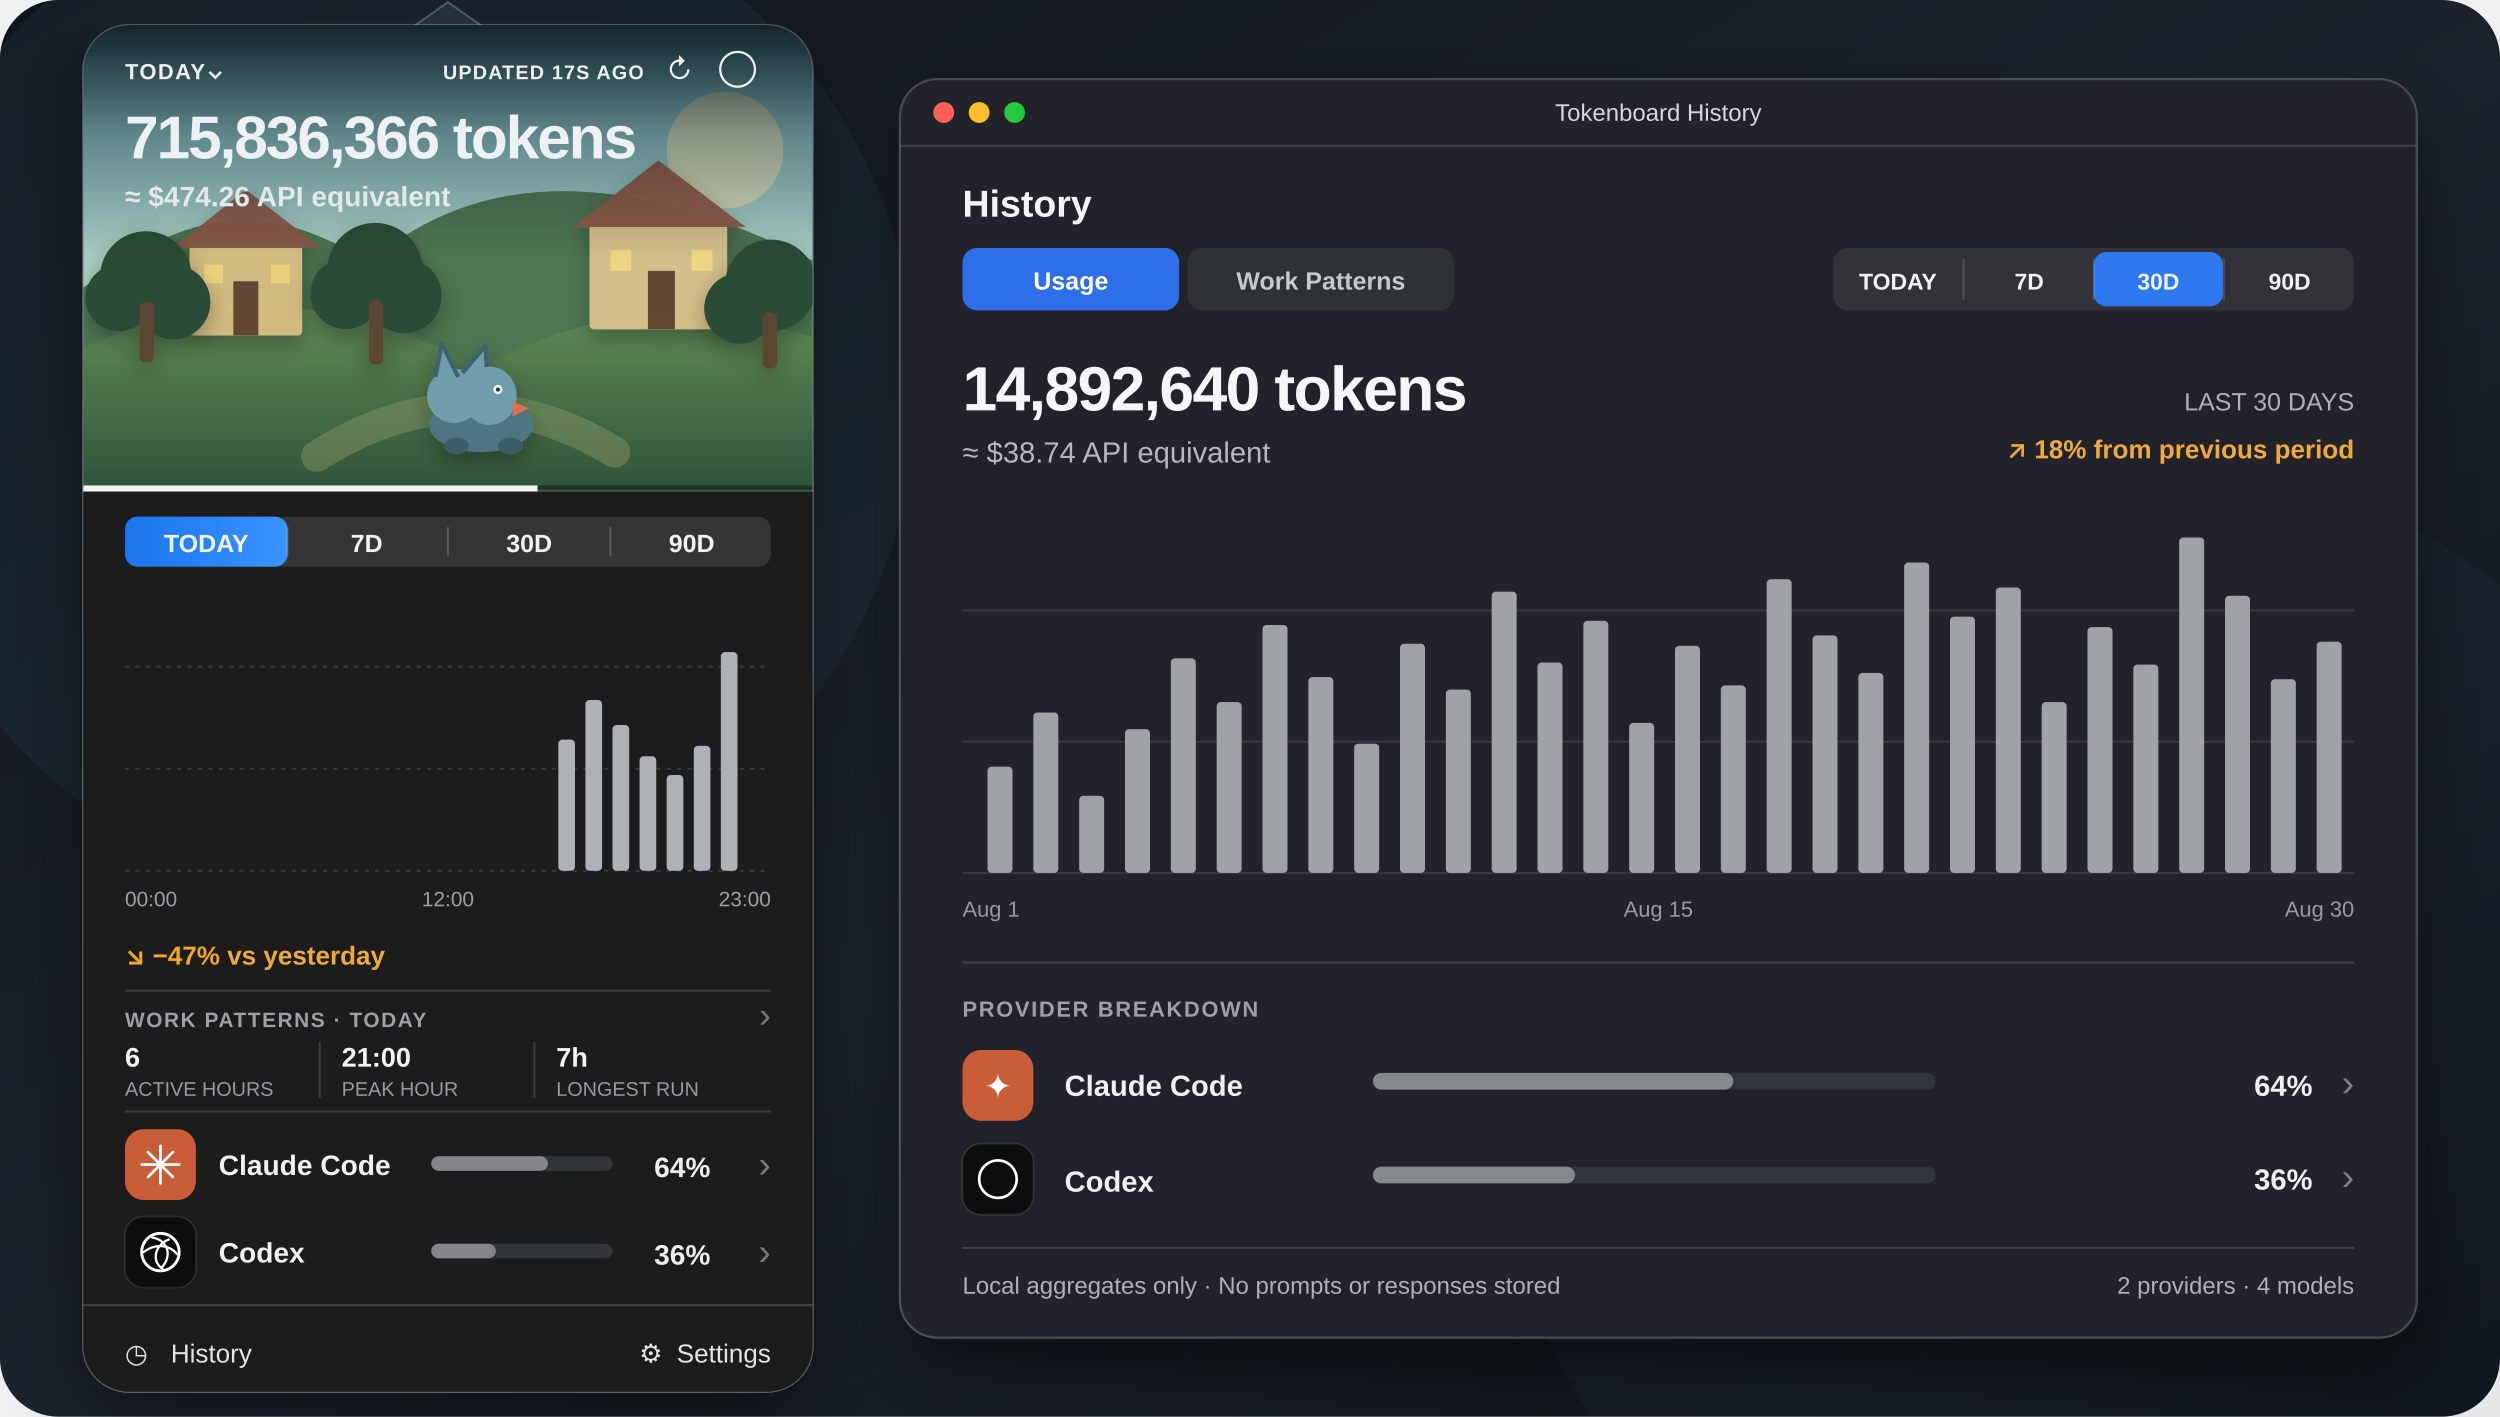
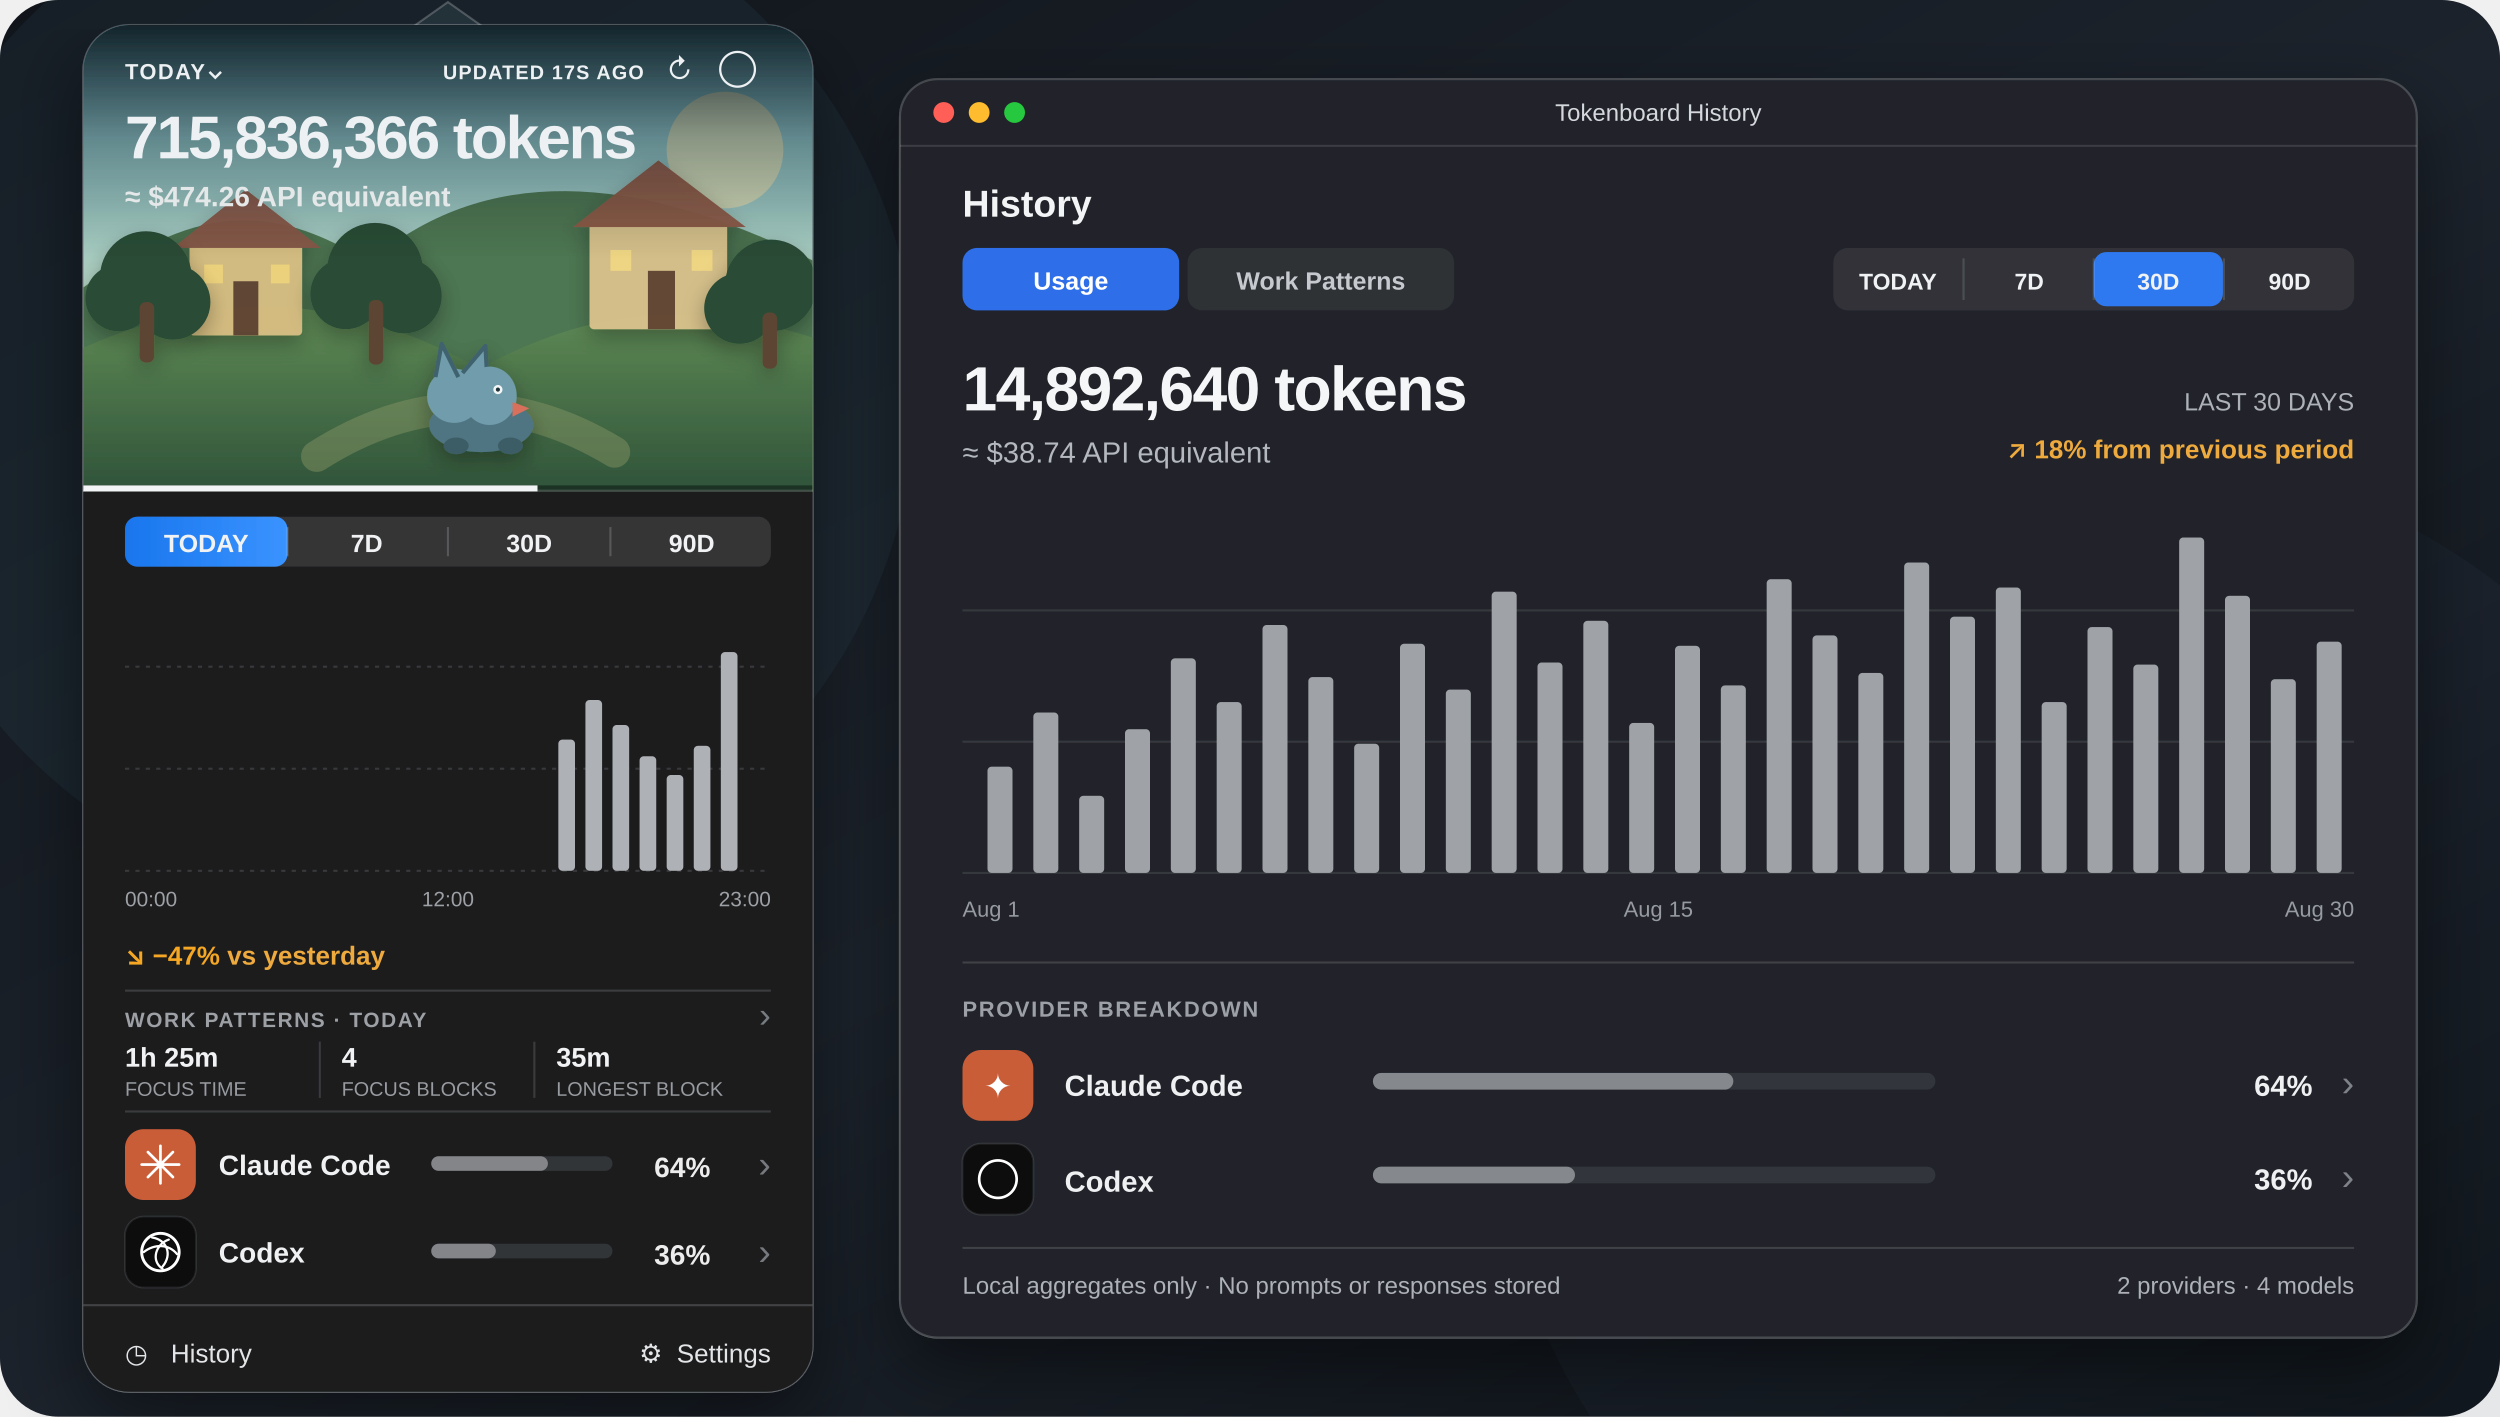
<svg xmlns="http://www.w3.org/2000/svg" width="1200" height="680" viewBox="0 0 1200 680" role="img" aria-labelledby="title desc">
  <defs>
    <linearGradient id="page" x1="0" y1="0" x2="1" y2="1">
      <stop stop-color="#11151b" />
      <stop offset=".52" stop-color="#1c232c" />
      <stop offset="1" stop-color="#0c1015" />
    </linearGradient>
    <linearGradient id="surface" x1="0" y1="0" x2="0" y2="1">
      <stop stop-color="#202328" />
      <stop offset="1" stop-color="#191b1f" />
    </linearGradient>
    <linearGradient id="sky" x1="0" y1="0" x2="0" y2="1">
      <stop stop-color="#72b6c9" />
      <stop offset=".64" stop-color="#b7d2bd" />
      <stop offset="1" stop-color="#e1d1a2" />
    </linearGradient>
    <linearGradient id="hill" x1="0" y1="0" x2="0" y2="1">
      <stop stop-color="#608b56" />
      <stop offset="1" stop-color="#2f5339" />
    </linearGradient>
    <linearGradient id="scrim" x1="0" y1="0" x2="0" y2="1">
      <stop stop-color="#071015" stop-opacity=".88" />
      <stop offset=".48" stop-color="#071015" stop-opacity=".32" />
      <stop offset="1" stop-color="#071015" stop-opacity="0" />
    </linearGradient>
    <linearGradient id="blue" x1="0" y1="0" x2="1" y2="0">
      <stop stop-color="#1976ed" />
      <stop offset="1" stop-color="#3a93ff" />
    </linearGradient>
    <filter id="shadow" x="-25%" y="-20%" width="150%" height="155%">
      <feDropShadow dx="0" dy="14" stdDeviation="18" flood-color="#000" flood-opacity=".48" />
    </filter>
    <filter id="softShadow" x="-30%" y="-30%" width="160%" height="170%">
      <feDropShadow dx="0" dy="4" stdDeviation="5" flood-color="#000" flood-opacity=".3" />
    </filter>
    <clipPath id="popoverClip">
      <rect x="40" y="12" width="350" height="656" rx="22" />
    </clipPath>
  </defs>
  <rect width="1200" height="680" rx="28" fill="url(#page)" />
  <circle cx="190" cy="186" r="250" fill="#4a91a8" opacity=".08" />
  <circle cx="1016" cy="518" r="300" fill="#4a668b" opacity=".07" />
  <g font-family="-apple-system,BlinkMacSystemFont,'SF Pro Display','Helvetica Neue',Arial,sans-serif">
    <g filter="url(#shadow)">
      <path d="M198 13L215 1l17 12" fill="#243039" stroke="#fff" stroke-opacity=".22" />
      <rect x="40" y="12" width="350" height="656" rx="22" fill="url(#surface)" stroke="#fff" stroke-opacity=".24" />
      <g clip-path="url(#popoverClip)">
        <rect x="40" y="12" width="350" height="224" fill="url(#sky)" />
        <circle cx="348" cy="72" r="28" fill="#f7e4ac" opacity=".55" />
        <path d="M40 138c51-38 88-43 137-12 55-47 126-44 213-1v111H40z" fill="#4d7652" />
        <path d="M40 167c74-34 137-20 190 10 62-34 112-30 160-15v74H40z" fill="url(#hill)" />
        <g opacity=".96" filter="url(#softShadow)">
          <rect x="91" y="116" width="54" height="45" rx="2" fill="#d7bd82" />
          <path d="M83 119l35-28 36 28z" fill="#875746" />
          <rect x="112" y="135" width="12" height="26" fill="#624536" />
          <rect x="98" y="127" width="9" height="9" fill="#f2d47e" />
          <rect x="130" y="127" width="9" height="9" fill="#f2d47e" />
          <rect x="283" y="106" width="66" height="52" rx="2" fill="#d8c18b" />
          <path d="M275 109l41-32 42 32z" fill="#8d5a47" />
          <rect x="311" y="130" width="13" height="28" fill="#654636" />
          <rect x="293" y="120" width="10" height="10" fill="#f4d885" />
          <rect x="332" y="120" width="10" height="10" fill="#f4d885" />
        </g>
        <g fill="#294c34" filter="url(#softShadow)">
          <circle cx="70" cy="133" r="22" />
          <circle cx="57" cy="143" r="16" />
          <circle cx="83" cy="145" r="18" />
          <rect x="67" y="145" width="7" height="29" rx="3" fill="#5b4532" />
          <circle cx="180" cy="130" r="23" />
          <circle cx="166" cy="141" r="17" />
          <circle cx="194" cy="142" r="18" />
          <rect x="177" y="144" width="7" height="31" rx="3" fill="#5b4532" />
          <circle cx="370" cy="137" r="22" />
          <circle cx="355" cy="148" r="17" />
          <rect x="366" y="150" width="7" height="27" rx="3" fill="#5b4532" />
        </g>
        <path d="M152 219c47-30 95-31 143-2" fill="none" stroke="#8f9a69" stroke-width="15" stroke-linecap="round" opacity=".42" />
        <g transform="translate(211 173)" filter="url(#softShadow)">
          <ellipse cx="20" cy="31" rx="25" ry="13" fill="#4f7582" />
          <circle cx="7" cy="17" r="13" fill="#6f9cab" />
          <path d="M-2 8L1-8 9 8M11 6l11-13 1 18" fill="#6f9cab" stroke="#3f626e" stroke-width="2" stroke-linejoin="round" />
          <ellipse cx="24" cy="17" rx="13" ry="14" fill="#6f9cab" />
          <circle cx="28" cy="14" r="2.2" fill="#f3f6f6" />
          <circle cx="28" cy="14" r="1" fill="#1d3138" />
          <path d="M35 20l8 3-8 4" fill="#d86f5c" />
          <ellipse cx="8" cy="41" rx="6" ry="4" fill="#3d5d66" />
          <ellipse cx="34" cy="41" rx="6" ry="4" fill="#3d5d66" />
        </g>
        <rect x="40" y="12" width="350" height="112" fill="url(#scrim)" />
        <path d="M40 235.5H390" stroke="#fff" stroke-opacity=".36" />
        <rect x="40" y="233" width="350" height="3" fill="#05080a" opacity=".48" />
        <rect x="40" y="233" width="218" height="3" fill="#f3f4f5" />
        <g fill="#edf1f3">
          <text x="60" y="38" font-size="10.5" font-weight="700" letter-spacing=".7">TODAY⌄</text>
          <text x="309" y="38" text-anchor="end" font-size="9.5" font-weight="650" letter-spacing=".55">UPDATED 17S AGO</text>
          <text x="320" y="38" font-size="13">↻</text>
          <text x="345" y="38" font-size="13">◯</text>
          <text x="60" y="76" font-size="29" font-weight="690" letter-spacing="-1">715,836,366 tokens</text>
          <text x="60" y="99" font-size="13.5" font-weight="550" fill="#e4e8e9">≈ $474.26 API equivalent</text>
        </g>
        <rect x="40" y="236" width="350" height="432" fill="#1b1c1e" />
        <rect x="60" y="248" width="310" height="24" rx="6" fill="#343436" />
        <rect x="60" y="248" width="78" height="24" rx="6" fill="url(#blue)" />
        <path d="M138 253v14M215 253v14M293 253v14" stroke="#fff" stroke-opacity=".18" />
        <g fill="#f1f2f3" font-size="12" font-weight="650">
          <text x="99" y="265" text-anchor="middle">TODAY</text>
          <text x="176" y="265" text-anchor="middle">7D</text>
          <text x="254" y="265" text-anchor="middle">30D</text>
          <text x="332" y="265" text-anchor="middle">90D</text>
        </g>
        <g opacity=".17" stroke="#c4c9cd">
          <path d="M60 320H370" stroke-dasharray="2 3" />
          <path d="M60 369H370" stroke-dasharray="2 3" />
          <path d="M60 418H370" stroke-dasharray="2 3" />
        </g>
        <g fill="#aeb1b5">
          <rect x="268" y="355" width="8" height="63" rx="2" />
          <rect x="281" y="336" width="8" height="82" rx="2" />
          <rect x="294" y="348" width="8" height="70" rx="2" />
          <rect x="307" y="363" width="8" height="55" rx="2" />
          <rect x="320" y="372" width="8" height="46" rx="2" />
          <rect x="333" y="358" width="8" height="60" rx="2" />
          <rect x="346" y="313" width="8" height="105" rx="2" />
        </g>
        <g fill="#9da0a4" font-size="10">
          <text x="60" y="435">00:00</text>
          <text x="215" y="435" text-anchor="middle">12:00</text>
          <text x="370" y="435" text-anchor="end">23:00</text>
        </g>
        <text x="60" y="463" fill="#f5a623" font-size="12.5" font-weight="650">↘ −47% <tspan fill="#efaa3d">vs yesterday</tspan>
        </text>
        <path d="M60 475.5H370" stroke="#fff" stroke-opacity=".15" />
        <text x="60" y="493" fill="#9da0a4" font-size="10" font-weight="700" letter-spacing=".75">WORK PATTERNS · TODAY</text>
        <text x="370" y="493" text-anchor="end" fill="#777b80" font-size="17">›</text>
        <g fill="#f1f2f3" font-size="13" font-weight="650">
-           <text x="60" y="512">6</text>
-           <text x="164" y="512">21:00</text>
-           <text x="267" y="512">7h</text>
+           <text x="60" y="512">1h 25m</text>
+           <text x="164" y="512">4</text>
+           <text x="267" y="512">35m</text>
        </g>
        <g fill="#989b9f" font-size="9.5">
-           <text x="60" y="526">ACTIVE HOURS</text>
-           <text x="164" y="526">PEAK HOUR</text>
-           <text x="267" y="526">LONGEST RUN</text>
+           <text x="60" y="526">FOCUS TIME</text>
+           <text x="164" y="526">FOCUS BLOCKS</text>
+           <text x="267" y="526">LONGEST BLOCK</text>
        </g>
        <path d="M153.5 500v27M256.5 500v27M60 533.5H370" stroke="#fff" stroke-opacity=".14" />
        <rect x="60" y="542" width="34" height="34" rx="9" fill="#c95d39" />
        <g stroke="#fff" stroke-width="1.3" stroke-linecap="round">
          <path d="M77 550v18M68 559h18M71 553l12 12M83 553l-12 12" />
        </g>
        <text x="105" y="564" fill="#f0f1f2" font-size="13.5" font-weight="650">Claude Code</text>
        <rect x="207" y="555" width="87" height="7" rx="3.5" fill="#333538" />
        <rect x="207" y="555" width="56" height="7" rx="3.5" fill="#838589" />
        <text x="341" y="565" text-anchor="end" fill="#ededee" font-size="13.5" font-weight="650">64%</text>
        <text x="370" y="565" text-anchor="end" fill="#76797d" font-size="18">›</text>
        <rect x="60" y="584" width="34" height="34" rx="9" fill="#070809" stroke="#fff" stroke-opacity=".1" />
        <circle cx="77" cy="601" r="9" fill="none" stroke="#fff" stroke-width="1.4" />
        <path d="M73 594c7 1 10 8 5 14M81 595c-6 2-9 10-3 14M69 601c5-4 12-4 16 1" fill="none" stroke="#fff" stroke-width="1.1" stroke-linecap="round" />
        <text x="105" y="606" fill="#f0f1f2" font-size="13.5" font-weight="650">Codex</text>
        <rect x="207" y="597" width="87" height="7" rx="3.5" fill="#333538" />
        <rect x="207" y="597" width="31" height="7" rx="3.5" fill="#838589" />
        <text x="341" y="607" text-anchor="end" fill="#ededee" font-size="13.5" font-weight="650">36%</text>
        <text x="370" y="607" text-anchor="end" fill="#76797d" font-size="18">›</text>
        <path d="M40 626.5H390" stroke="#fff" stroke-opacity=".17" />
        <g fill="#e3e5e7" font-size="12.5">
          <text x="60" y="654">◷</text>
          <text x="82" y="654">History</text>
          <text x="318" y="654" text-anchor="end">⚙</text>
          <text x="370" y="654" text-anchor="end">Settings</text>
        </g>
      </g>
    </g>
    <g filter="url(#shadow)">
      <rect x="432" y="38" width="728" height="604" rx="18" fill="#202329" stroke="#fff" stroke-opacity=".18" />
      <path d="M432 70h728" stroke="#fff" stroke-opacity=".12" />
      <circle cx="453" cy="54" r="5" fill="#ff5f57" />
      <circle cx="470" cy="54" r="5" fill="#febc2e" />
      <circle cx="487" cy="54" r="5" fill="#28c840" />
      <text x="796" y="58" text-anchor="middle" fill="#d5d8dc" font-size="11.5">Tokenboard History</text>
      <text x="462" y="104" fill="#f3f4f5" font-size="18" font-weight="650">History</text>
      <rect x="462" y="119" width="104" height="30" rx="7" fill="#2e6ee8" />
      <rect x="570" y="119" width="128" height="30" rx="7" fill="#2d3036" />
      <text x="514" y="139" text-anchor="middle" fill="#fff" font-size="12" font-weight="650">Usage</text>
      <text x="634" y="139" text-anchor="middle" fill="#c6c9ce" font-size="12" font-weight="650">Work Patterns</text>
      <rect x="880" y="119" width="250" height="30" rx="7" fill="#303339" />
      <rect x="1005" y="121" width="62" height="26" rx="6" fill="#2f79ef" />
      <path d="M942.5 124v20M1005 124v20M1067.5 124v20" stroke="#fff" stroke-opacity=".14" />
      <g fill="#f0f2f4" font-size="11" font-weight="650">
        <text x="911" y="139" text-anchor="middle">TODAY</text>
        <text x="974" y="139" text-anchor="middle">7D</text>
        <text x="1036" y="139" text-anchor="middle">30D</text>
        <text x="1099" y="139" text-anchor="middle">90D</text>
      </g>
      <text x="462" y="197" fill="#f5f6f7" font-size="30" font-weight="670" letter-spacing="-.8">14,892,640 tokens</text>
      <text x="462" y="222" fill="#b5b9bf" font-size="14">≈ $38.74 API equivalent</text>
      <text x="1130" y="197" text-anchor="end" fill="#aeb2b8" font-size="12">LAST 30 DAYS</text>
      <text x="1130" y="220" text-anchor="end" fill="#efaa3d" font-size="12.5" font-weight="600">↗ 18% from previous period</text>
      <g stroke="#fff" stroke-opacity=".1">
        <path d="M462 293H1130" />
        <path d="M462 356H1130" />
        <path d="M462 419H1130" />
      </g>
      <g fill="#9fa3a8">
        <rect x="474" y="368" width="12" height="51" rx="2" />
        <rect x="496" y="342" width="12" height="77" rx="2" />
        <rect x="518" y="382" width="12" height="37" rx="2" />
        <rect x="540" y="350" width="12" height="69" rx="2" />
        <rect x="562" y="316" width="12" height="103" rx="2" />
        <rect x="584" y="337" width="12" height="82" rx="2" />
        <rect x="606" y="300" width="12" height="119" rx="2" />
        <rect x="628" y="325" width="12" height="94" rx="2" />
        <rect x="650" y="357" width="12" height="62" rx="2" />
        <rect x="672" y="309" width="12" height="110" rx="2" />
        <rect x="694" y="331" width="12" height="88" rx="2" />
        <rect x="716" y="284" width="12" height="135" rx="2" />
        <rect x="738" y="318" width="12" height="101" rx="2" />
        <rect x="760" y="298" width="12" height="121" rx="2" />
        <rect x="782" y="347" width="12" height="72" rx="2" />
        <rect x="804" y="310" width="12" height="109" rx="2" />
        <rect x="826" y="329" width="12" height="90" rx="2" />
        <rect x="848" y="278" width="12" height="141" rx="2" />
        <rect x="870" y="305" width="12" height="114" rx="2" />
        <rect x="892" y="323" width="12" height="96" rx="2" />
        <rect x="914" y="270" width="12" height="149" rx="2" />
        <rect x="936" y="296" width="12" height="123" rx="2" />
        <rect x="958" y="282" width="12" height="137" rx="2" />
        <rect x="980" y="337" width="12" height="82" rx="2" />
        <rect x="1002" y="301" width="12" height="118" rx="2" />
        <rect x="1024" y="319" width="12" height="100" rx="2" />
        <rect x="1046" y="258" width="12" height="161" rx="2" />
        <rect x="1068" y="286" width="12" height="133" rx="2" />
        <rect x="1090" y="326" width="12" height="93" rx="2" />
        <rect x="1112" y="308" width="12" height="111" rx="2" />
      </g>
      <g fill="#979ba1" font-size="10.5">
        <text x="462" y="440">Aug 1</text>
        <text x="796" y="440" text-anchor="middle">Aug 15</text>
        <text x="1130" y="440" text-anchor="end">Aug 30</text>
      </g>
      <path d="M462 462H1130" stroke="#fff" stroke-opacity=".14" />
      <text x="462" y="488" fill="#9da1a7" font-size="10.5" font-weight="700" letter-spacing=".8">PROVIDER BREAKDOWN</text>
      <rect x="462" y="504" width="34" height="34" rx="9" fill="#c95d39" />
      <text x="479" y="527" text-anchor="middle" fill="#fff" font-size="16">✦</text>
      <text x="511" y="526" fill="#eff0f2" font-size="14" font-weight="650">Claude Code</text>
      <rect x="659" y="515" width="270" height="8" rx="4" fill="#33363b" />
      <rect x="659" y="515" width="173" height="8" rx="4" fill="#85888d" />
      <text x="1110" y="526" text-anchor="end" fill="#eff0f2" font-size="14" font-weight="650">64%</text>
      <text x="1130" y="526" text-anchor="end" fill="#7f8389" font-size="18">›</text>
      <rect x="462" y="549" width="34" height="34" rx="9" fill="#08090a" stroke="#fff" stroke-opacity=".1" />
      <circle cx="479" cy="566" r="9" fill="none" stroke="#fff" stroke-width="1.3" />
      <text x="511" y="572" fill="#eff0f2" font-size="14" font-weight="650">Codex</text>
      <rect x="659" y="560" width="270" height="8" rx="4" fill="#33363b" />
      <rect x="659" y="560" width="97" height="8" rx="4" fill="#85888d" />
      <text x="1110" y="571" text-anchor="end" fill="#eff0f2" font-size="14" font-weight="650">36%</text>
      <text x="1130" y="571" text-anchor="end" fill="#7f8389" font-size="18">›</text>
      <path d="M462 599H1130" stroke="#fff" stroke-opacity=".14" />
      <text x="462" y="621" fill="#aeb2b8" font-size="11.5">Local aggregates only · No prompts or responses stored</text>
      <text x="1130" y="621" text-anchor="end" fill="#aeb2b8" font-size="11.5">2 providers · 4 models</text>
    </g>
  </g>
</svg>
